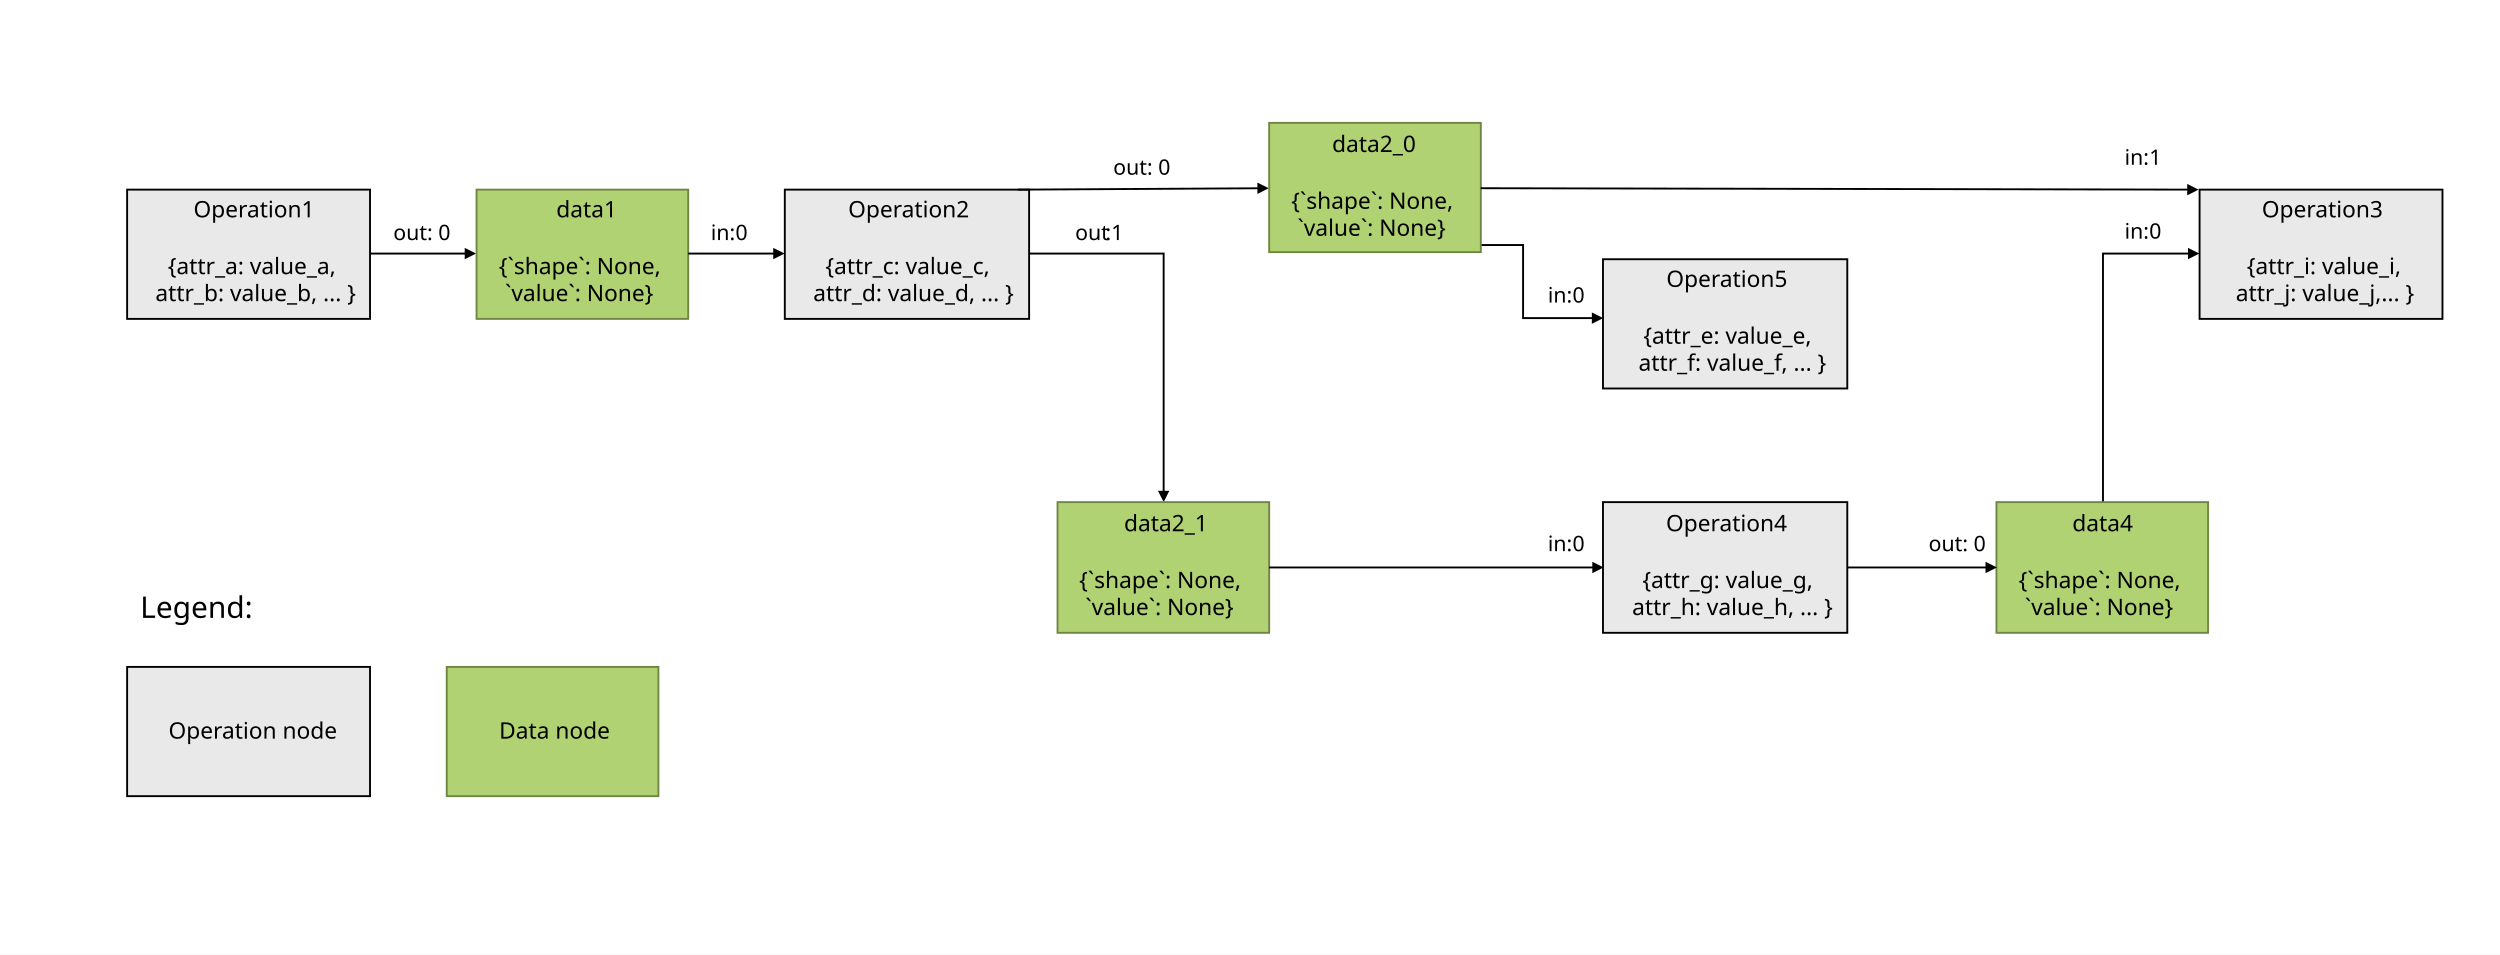
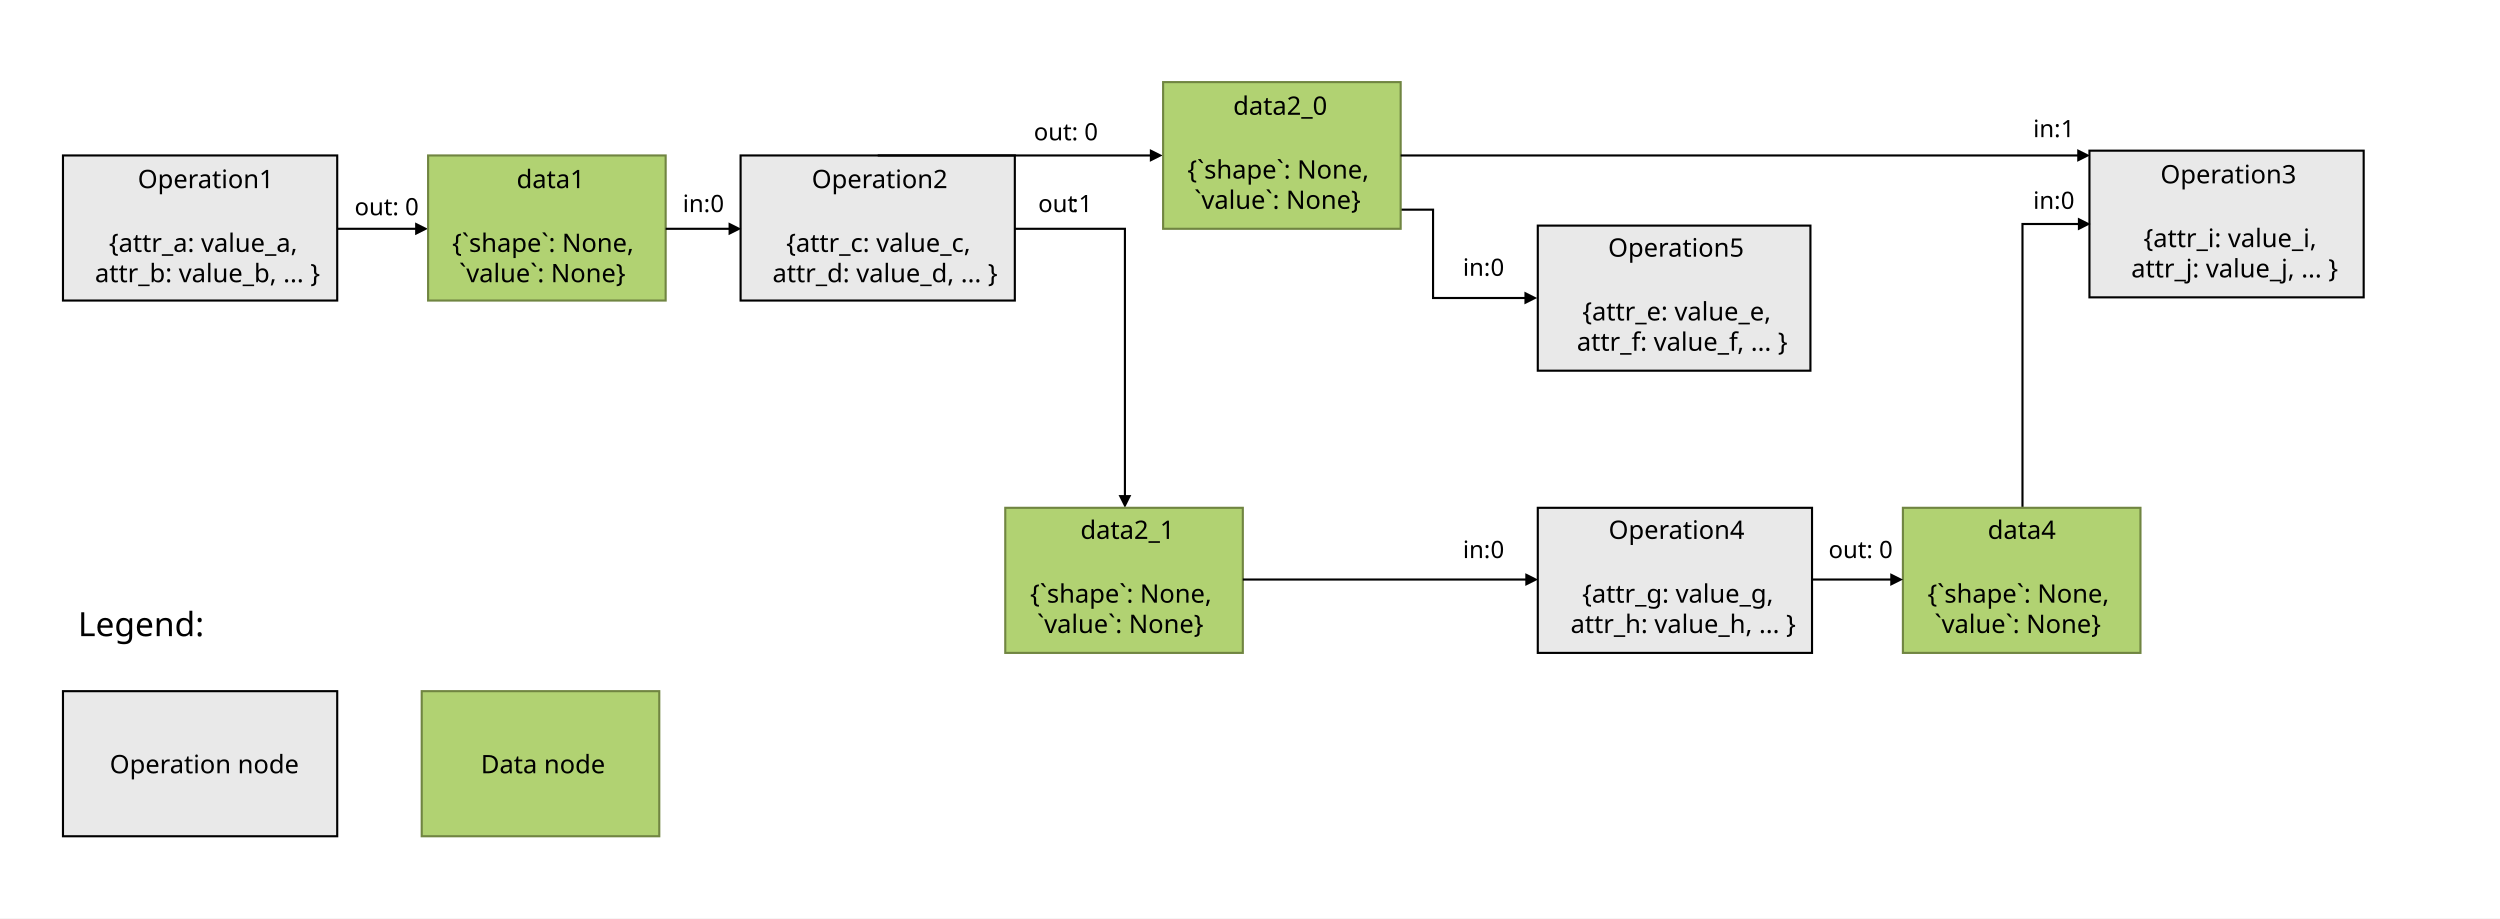
- <svg xmlns="http://www.w3.org/2000/svg" width="1760" height="672" overflow="hidden">
+ <svg xmlns="http://www.w3.org/2000/svg" width="1568" height="576" overflow="hidden">
  <defs>
    <clipPath id="clip0">
-       <rect x="0" y="0" width="1760" height="672" />
+       <rect x="0" y="0" width="1568" height="576" />
    </clipPath>
  </defs>
  <g clip-path="url(#clip0)">
-     <rect x="0" y="0" width="1760" height="672" fill="#FFFFFF" />
-     <rect x="89.5" y="133.5" width="171" height="91" stroke="#000000" stroke-width="1.333" stroke-miterlimit="8" fill="#E9E9E9" />
-     <text font-family="IntelOne Display Regular,IntelOne Display Regular_MSFontService,sans-serif" font-weight="400" font-size="16" transform="translate(136.209 153)">Operation1<tspan font-size="16" x="-18.08" y="40">{attr_a: value_a,</tspan>
+     <rect x="0" y="0" width="1568" height="576" fill="#FFFFFF" />
+     <rect x="39.5" y="97.5" width="172" height="91" stroke="#000000" stroke-width="1.333" stroke-miterlimit="8" fill="#E9E9E9" />
+     <text font-family="IntelOne Display Regular,IntelOne Display Regular_MSFontService,sans-serif" font-weight="400" font-size="16" transform="translate(86.3899 118)">Operation1<tspan font-size="16" x="-18.08" y="40">{attr_a: value_a,</tspan>
      <tspan font-size="16" x="-26.833" y="59">attr_b: value_b, ... }</tspan>
    </text>
-     <rect x="552.5" y="133.5" width="172" height="91" stroke="#000000" stroke-width="1.333" stroke-miterlimit="8" fill="#E9E9E9" />
-     <text font-family="IntelOne Display Regular,IntelOne Display Regular_MSFontService,sans-serif" font-weight="400" font-size="16" transform="translate(597.107 153)">Operation2<tspan font-size="16" x="-16" y="40">{attr_c: value_c,</tspan>
+     <rect x="464.5" y="97.5" width="172" height="91" stroke="#000000" stroke-width="1.333" stroke-miterlimit="8" fill="#E9E9E9" />
+     <text font-family="IntelOne Display Regular,IntelOne Display Regular_MSFontService,sans-serif" font-weight="400" font-size="16" transform="translate(509.109 118)">Operation2<tspan font-size="16" x="-16" y="40">{attr_c: value_c,</tspan>
      <tspan font-size="16" x="-24.587" y="59">attr_d: value_d, ... }</tspan>
    </text>
-     <rect x="1548.5" y="133.5" width="171" height="91" stroke="#000000" stroke-width="1.333" stroke-miterlimit="8" fill="#E9E9E9" />
-     <text font-family="IntelOne Display Regular,IntelOne Display Regular_MSFontService,sans-serif" font-weight="400" font-size="16" transform="translate(1592.32 153)">Operation3<tspan font-size="16" x="-10.58" y="40">{attr_i: value_i,</tspan>
-       <tspan font-size="16" x="-18.333" y="59">attr_j: value_j, </tspan>... }</text>
-     <rect x="1128.5" y="182.5" width="172" height="91" stroke="#000000" stroke-width="1.333" stroke-miterlimit="8" fill="#E9E9E9" />
-     <text font-family="IntelOne Display Regular,IntelOne Display Regular_MSFontService,sans-serif" font-weight="400" font-size="16" transform="translate(1173.1 202)">Operation5<tspan font-size="16" x="-16.167" y="40">{attr_e: value_e,</tspan>
+     <rect x="1310.5" y="94.5" width="172" height="92" stroke="#000000" stroke-width="1.333" stroke-miterlimit="8" fill="#E9E9E9" />
+     <text font-family="IntelOne Display Regular,IntelOne Display Regular_MSFontService,sans-serif" font-weight="400" font-size="16" transform="translate(1355.02 115)">Operation3<tspan font-size="16" x="-10.58" y="40">{attr_i: value_i,</tspan>
+       <tspan font-size="16" x="-18.333" y="59">attr_j: value_j, ... }</tspan>
+     </text>
+     <rect x="964.5" y="141.5" width="171" height="91" stroke="#000000" stroke-width="1.333" stroke-miterlimit="8" fill="#E9E9E9" />
+     <text font-family="IntelOne Display Regular,IntelOne Display Regular_MSFontService,sans-serif" font-weight="400" font-size="16" transform="translate(1008.59 161)">Operation5<tspan font-size="16" x="-16.167" y="40">{attr_e: value_e,</tspan>
      <tspan font-size="16" x="-19.587" y="59">attr_f: value_f, ... }</tspan>
    </text>
-     <rect x="1128.5" y="353.5" width="172" height="92" stroke="#000000" stroke-width="1.333" stroke-miterlimit="8" fill="#E9E9E9" />
-     <text font-family="IntelOne Display Regular,IntelOne Display Regular_MSFontService,sans-serif" font-weight="400" font-size="16" transform="translate(1172.85 374)">Operation4<tspan font-size="16" x="-16.58" y="40">{attr_g: value_g,</tspan>
+     <rect x="964.5" y="318.5" width="172" height="91" stroke="#000000" stroke-width="1.333" stroke-miterlimit="8" fill="#E9E9E9" />
+     <text font-family="IntelOne Display Regular,IntelOne Display Regular_MSFontService,sans-serif" font-weight="400" font-size="16" transform="translate(1008.89 338)">Operation4<tspan font-size="16" x="-16.58" y="40">{attr_g: value_g,</tspan>
      <tspan font-size="16" x="-23.833" y="59">attr_h: value_h, ... }</tspan>
    </text>
-     <path d="M260.5 177.833 328.493 177.833 328.493 179.167 260.5 179.167ZM327.159 174.5 335.159 178.5 327.159 182.5Z" />
-     <path d="M0.004-0.667 170.046 0.304 170.038 1.637-0.004 0.667ZM168.732-3.037 176.709 1.008 168.686 4.963Z" transform="matrix(1 0 0 -1 716.5 133.508)" />
-     <path d="M1042.5 171.833 1072.92 171.833 1072.92 223.95 1072.25 223.284 1121.99 223.284 1121.99 224.617 1071.58 224.617 1071.58 172.5 1072.25 173.167 1042.5 173.167ZM1120.66 219.95 1128.66 223.95 1120.66 227.95Z" />
-     <path d="M724.5 177.833 819.874 177.833 819.874 346.841 818.541 346.841 818.541 178.5 819.207 179.167 724.5 179.167ZM823.207 345.508 819.207 353.508 815.207 345.508Z" />
-     <path d="M1479.83 353.508 1479.83 177.833 1541.69 177.833 1541.69 179.167 1480.5 179.167 1481.17 178.5 1481.17 353.508ZM1540.35 174.5 1548.35 178.5 1540.35 182.5Z" />
-     <text font-family="IntelOne Display Regular,IntelOne Display Regular_MSFontService,sans-serif" font-weight="400" font-size="15" transform="translate(500.41 169)">in:<tspan font-size="15" x="17.333" y="0">0</tspan>
-       <tspan font-size="15" x="-223.548" y="0">out: 0</tspan>
-       <tspan font-size="15" x="283.283" y="-46">out: 0</tspan>
-       <tspan font-size="15" x="857.31" y="219">out: 0</tspan>
-       <tspan font-size="15" x="256.486" y="0">out</tspan>
-       <tspan font-size="15" x="277.82" y="0">: </tspan>1<tspan font-size="15" x="589.268" y="44">in:</tspan>
-       <tspan font-size="15" x="606.602" y="44">0</tspan>
-       <tspan font-size="15" x="589.268" y="219">in:</tspan>
-       <tspan font-size="15" x="606.602" y="219">0</tspan>
-       <tspan font-size="15" x="995.3" y="-1">in:</tspan>
-       <tspan font-size="15" x="1012.63" y="-1">0</tspan>
-       <tspan font-size="15" x="995.3" y="-53">in:</tspan>
-       <tspan font-size="15" x="1012.63" y="-53">1</tspan>
+     <path d="M211.5 142.833 261.709 142.833 261.709 144.167 211.5 144.167ZM260.375 139.5 268.375 143.5 260.375 147.5Z" />
+     <path d="M7.83406e-07-0.667 172.018-0.666 172.018 0.667-7.83406e-07 0.667ZM170.684-4 178.684 0 170.684 4Z" transform="matrix(1 0 0 -1 550.5 97.5003)" />
+     <path d="M833.5 130.833 899.478 130.833 899.478 186.905 898.811 186.238 957.455 186.238 957.455 187.571 898.144 187.571 898.144 131.5 898.811 132.167 833.5 132.167ZM956.122 182.905 964.122 186.905 956.122 190.905Z" />
+     <path d="M636.5 142.833 706.216 142.833 706.216 311.841 704.883 311.841 704.883 143.5 705.55 144.167 636.5 144.167ZM709.55 310.508 705.55 318.508 701.55 310.508Z" />
+     <path d="M1267.83 317.932 1267.83 139.833 1304.58 139.833 1304.58 141.167 1268.5 141.167 1269.17 140.5 1269.17 317.932ZM1303.25 136.5 1311.25 140.5 1303.25 144.5Z" />
+     <text font-family="IntelOne Display Regular,IntelOne Display Regular_MSFontService,sans-serif" font-weight="400" font-size="15" transform="translate(428.213 133)">in:<tspan font-size="15" x="17.333" y="0">0</tspan>
+       <tspan font-size="15" x="-205.838" y="2">out: 0</tspan>
+       <tspan font-size="15" x="220.171" y="-45">out: 0</tspan>
+       <tspan font-size="15" x="718.644" y="217">out: 0</tspan>
+       <tspan font-size="15" x="222.931" y="0">out</tspan>
+       <tspan font-size="15" x="244.264" y="0">: </tspan>1<tspan font-size="15" x="489.314" y="40">in:</tspan>
+       <tspan font-size="15" x="506.647" y="40">0</tspan>
+       <tspan font-size="15" x="489.314" y="217">in:</tspan>
+       <tspan font-size="15" x="506.647" y="217">0</tspan>
+       <tspan font-size="15" x="846.984" y="-2">in:</tspan>
+       <tspan font-size="15" x="864.318" y="-2">0</tspan>
+       <tspan font-size="15" x="846.984" y="-47">in:</tspan>
+       <tspan font-size="15" x="864.318" y="-47">1</tspan>
    </text>
-     <rect x="89.5" y="469.5" width="171" height="91" stroke="#000000" stroke-width="1.333" stroke-miterlimit="8" fill="#E9E9E9" />
-     <text font-family="IntelOne Display Regular,IntelOne Display Regular_MSFontService,sans-serif" font-weight="400" font-size="16" transform="translate(118.625 520)">Operation node</text>
-     <rect x="335.5" y="133.5" width="149" height="91" stroke="#708541" stroke-width="1.333" stroke-miterlimit="8" fill="#B1D272" />
-     <text font-family="IntelOne Display Regular,IntelOne Display Regular_MSFontService,sans-serif" font-weight="400" font-size="16" transform="translate(391.607 153)">data1<tspan font-size="16" x="-40.42" y="40">{`shape`: None,</tspan>
+     <rect x="39.5" y="433.5" width="172" height="91" stroke="#000000" stroke-width="1.333" stroke-miterlimit="8" fill="#E9E9E9" />
+     <text font-family="IntelOne Display Regular,IntelOne Display Regular_MSFontService,sans-serif" font-weight="400" font-size="16" transform="translate(68.8065 485)">Operation node</text>
+     <rect x="268.5" y="97.5" width="149" height="91" stroke="#708541" stroke-width="1.333" stroke-miterlimit="8" fill="#B1D272" />
+     <text font-family="IntelOne Display Regular,IntelOne Display Regular_MSFontService,sans-serif" font-weight="400" font-size="16" transform="translate(324.004 118)">data1<tspan font-size="16" x="-40.42" y="40">{`shape`: None,</tspan>
      <tspan font-size="16" x="-36.087" y="59">`value`: None}</tspan>
    </text>
-     <rect x="314.5" y="469.5" width="149" height="91" stroke="#708541" stroke-width="1.333" stroke-miterlimit="8" fill="#B1D272" />
-     <text font-family="IntelOne Display Regular,IntelOne Display Regular_MSFontService,sans-serif" font-weight="400" font-size="16" transform="translate(351.393 520)">Data node</text>
-     <path d="M484.5 177.833 545.682 177.833 545.682 179.167 484.5 179.167ZM544.349 174.5 552.349 178.5 544.349 182.5Z" />
-     <rect x="893.5" y="86.5" width="149" height="91" stroke="#708541" stroke-width="1.333" stroke-miterlimit="8" fill="#B1D272" />
-     <text font-family="IntelOne Display Regular,IntelOne Display Regular_MSFontService,sans-serif" font-weight="400" font-size="16" transform="translate(937.793 107)">data2_0<tspan font-size="16" x="-28.753" y="40">{`shape`: None,</tspan>
+     <rect x="264.5" y="433.5" width="149" height="91" stroke="#708541" stroke-width="1.333" stroke-miterlimit="8" fill="#B1D272" />
+     <text font-family="IntelOne Display Regular,IntelOne Display Regular_MSFontService,sans-serif" font-weight="400" font-size="16" transform="translate(301.575 485)">Data node</text>
+     <path d="M417.5 142.833 458.287 142.833 458.287 144.167 417.5 144.167ZM456.953 139.5 464.953 143.5 456.953 147.5Z" />
+     <rect x="729.5" y="51.5" width="149" height="92" stroke="#708541" stroke-width="1.333" stroke-miterlimit="8" fill="#B1D272" />
+     <text font-family="IntelOne Display Regular,IntelOne Display Regular_MSFontService,sans-serif" font-weight="400" font-size="16" transform="translate(773.453 72)">data2_0<tspan font-size="16" x="-28.753" y="40">{`shape`: None,</tspan>
      <tspan font-size="16" x="-24.42" y="59">`value`: None}</tspan>
    </text>
-     <rect x="744.5" y="353.5" width="149" height="92" stroke="#708541" stroke-width="1.333" stroke-miterlimit="8" fill="#B1D272" />
-     <text font-family="IntelOne Display Regular,IntelOne Display Regular_MSFontService,sans-serif" font-weight="400" font-size="16" transform="translate(791.307 374)">data2_1<tspan font-size="16" x="-31.587" y="40">{`shape`: None,</tspan>
+     <rect x="630.5" y="318.5" width="149" height="91" stroke="#708541" stroke-width="1.333" stroke-miterlimit="8" fill="#B1D272" />
+     <text font-family="IntelOne Display Regular,IntelOne Display Regular_MSFontService,sans-serif" font-weight="400" font-size="16" transform="translate(677.651 338)">data2_1<tspan font-size="16" x="-31.587" y="40">{`shape`: None,</tspan>
      <tspan font-size="16" x="-27.253" y="59">`value`: None}</tspan>
    </text>
-     <path d="M893.5 398.833 1122.31 398.833 1122.31 400.167 893.5 400.167ZM1120.98 395.5 1128.98 399.5 1120.98 403.5Z" />
-     <rect x="1405.5" y="353.5" width="149" height="92" stroke="#708541" stroke-width="1.333" stroke-miterlimit="8" fill="#B1D272" />
-     <text font-family="IntelOne Display Regular,IntelOne Display Regular_MSFontService,sans-serif" font-weight="400" font-size="16" transform="translate(1458.9 374)">data4<tspan font-size="16" x="-37.753" y="40">{`shape`: None,</tspan>
+     <path d="M779.5 362.833 958.003 362.833 958.003 364.167 779.5 364.167ZM956.67 359.5 964.67 363.5 956.67 367.5Z" />
+     <rect x="1193.5" y="318.5" width="149" height="91" stroke="#708541" stroke-width="1.333" stroke-miterlimit="8" fill="#B1D272" />
+     <text font-family="IntelOne Display Regular,IntelOne Display Regular_MSFontService,sans-serif" font-weight="400" font-size="16" transform="translate(1246.69 338)">data4<tspan font-size="16" x="-37.753" y="40">{`shape`: None,</tspan>
      <tspan font-size="16" x="-33.42" y="59">`value`: None}</tspan>
    </text>
-     <path d="M1300.5 398.833 1399.14 398.833 1399.14 400.167 1300.5 400.167ZM1397.81 395.5 1405.81 399.5 1397.81 403.5Z" />
-     <path d="M1042.5 131.833 1541.14 132.828 1541.13 134.162 1042.5 133.167ZM1539.81 129.492 1547.8 133.508 1539.79 137.492Z" />
-     <text font-family="IntelOne Display Regular,IntelOne Display Regular_MSFontService,sans-serif" font-weight="400" font-size="21" transform="translate(98.7326 435)">Legend:</text>
+     <path d="M1136.5 362.833 1186.9 362.833 1186.9 364.167 1136.5 364.167ZM1185.57 359.5 1193.57 363.5 1185.57 367.5Z" />
+     <path d="M1.61893e-07-0.667 425.665-0.667 425.665 0.667-1.61893e-07 0.667ZM424.332-4 432.332 0 424.332 4Z" transform="matrix(1 0 0 -1 878.5 97.5002)" />
+     <text font-family="IntelOne Display Regular,IntelOne Display Regular_MSFontService,sans-serif" font-weight="400" font-size="21" transform="translate(48.9139 399)">Legend:</text>
  </g>
</svg>
